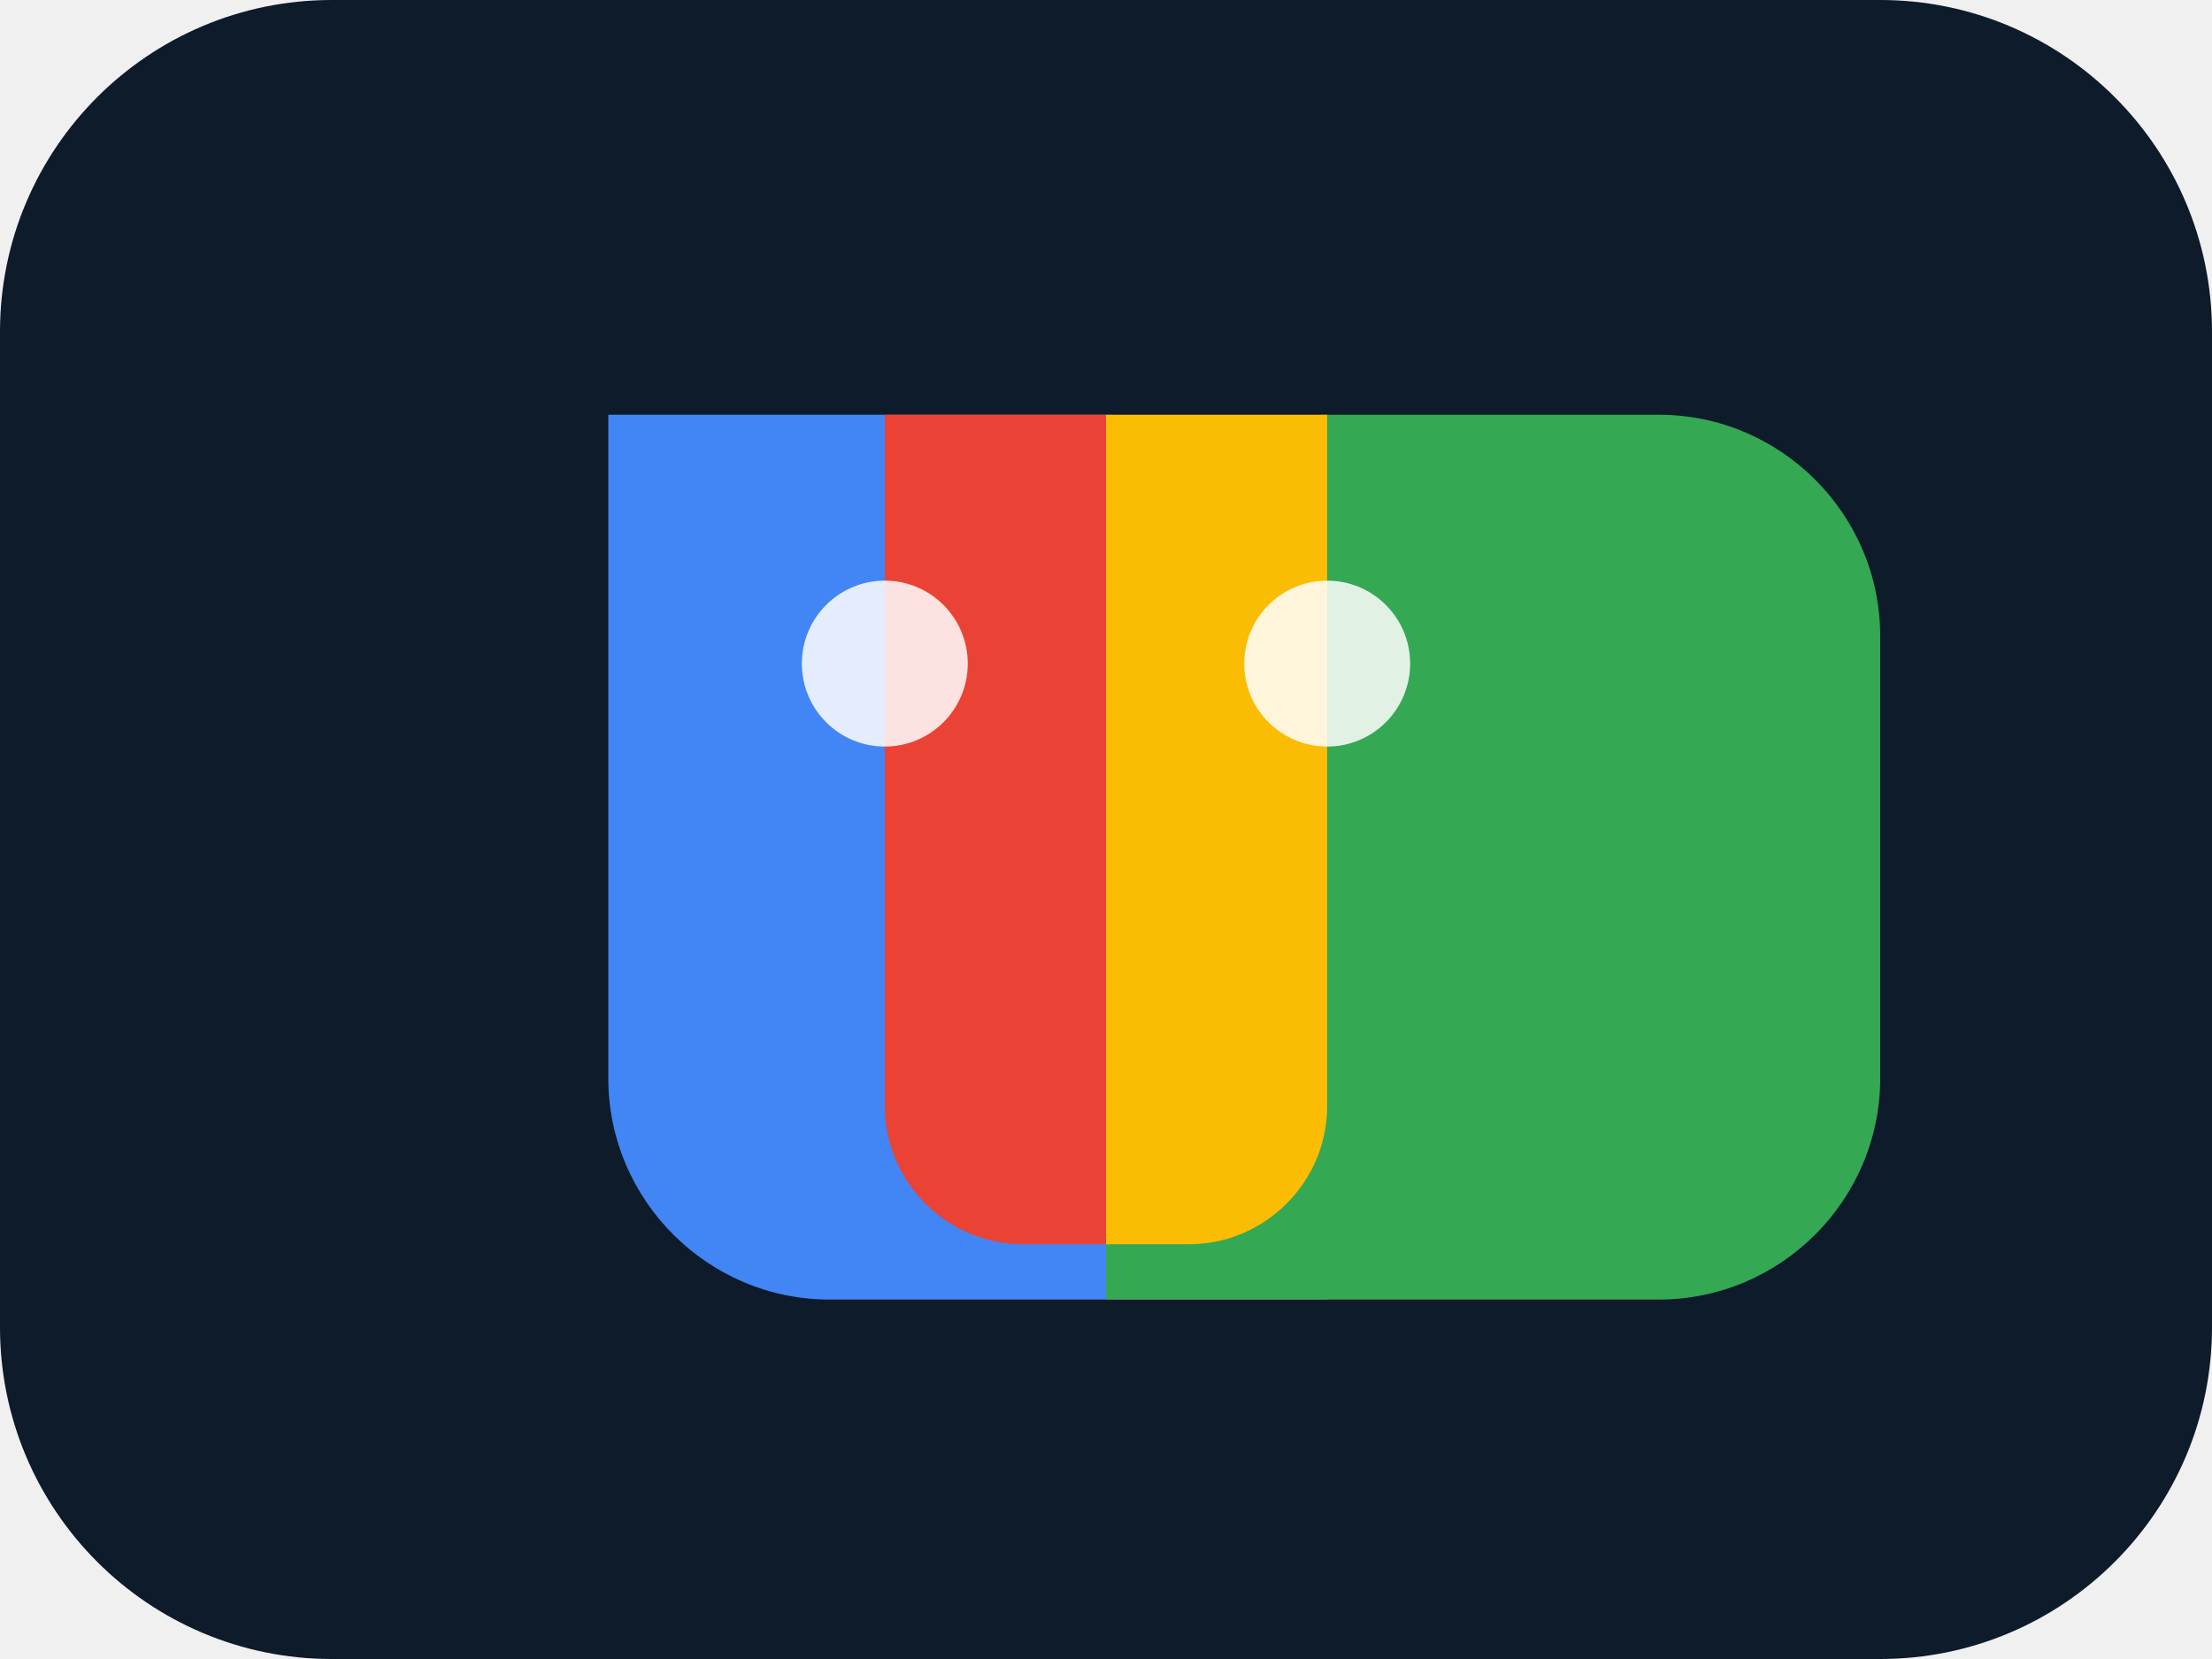
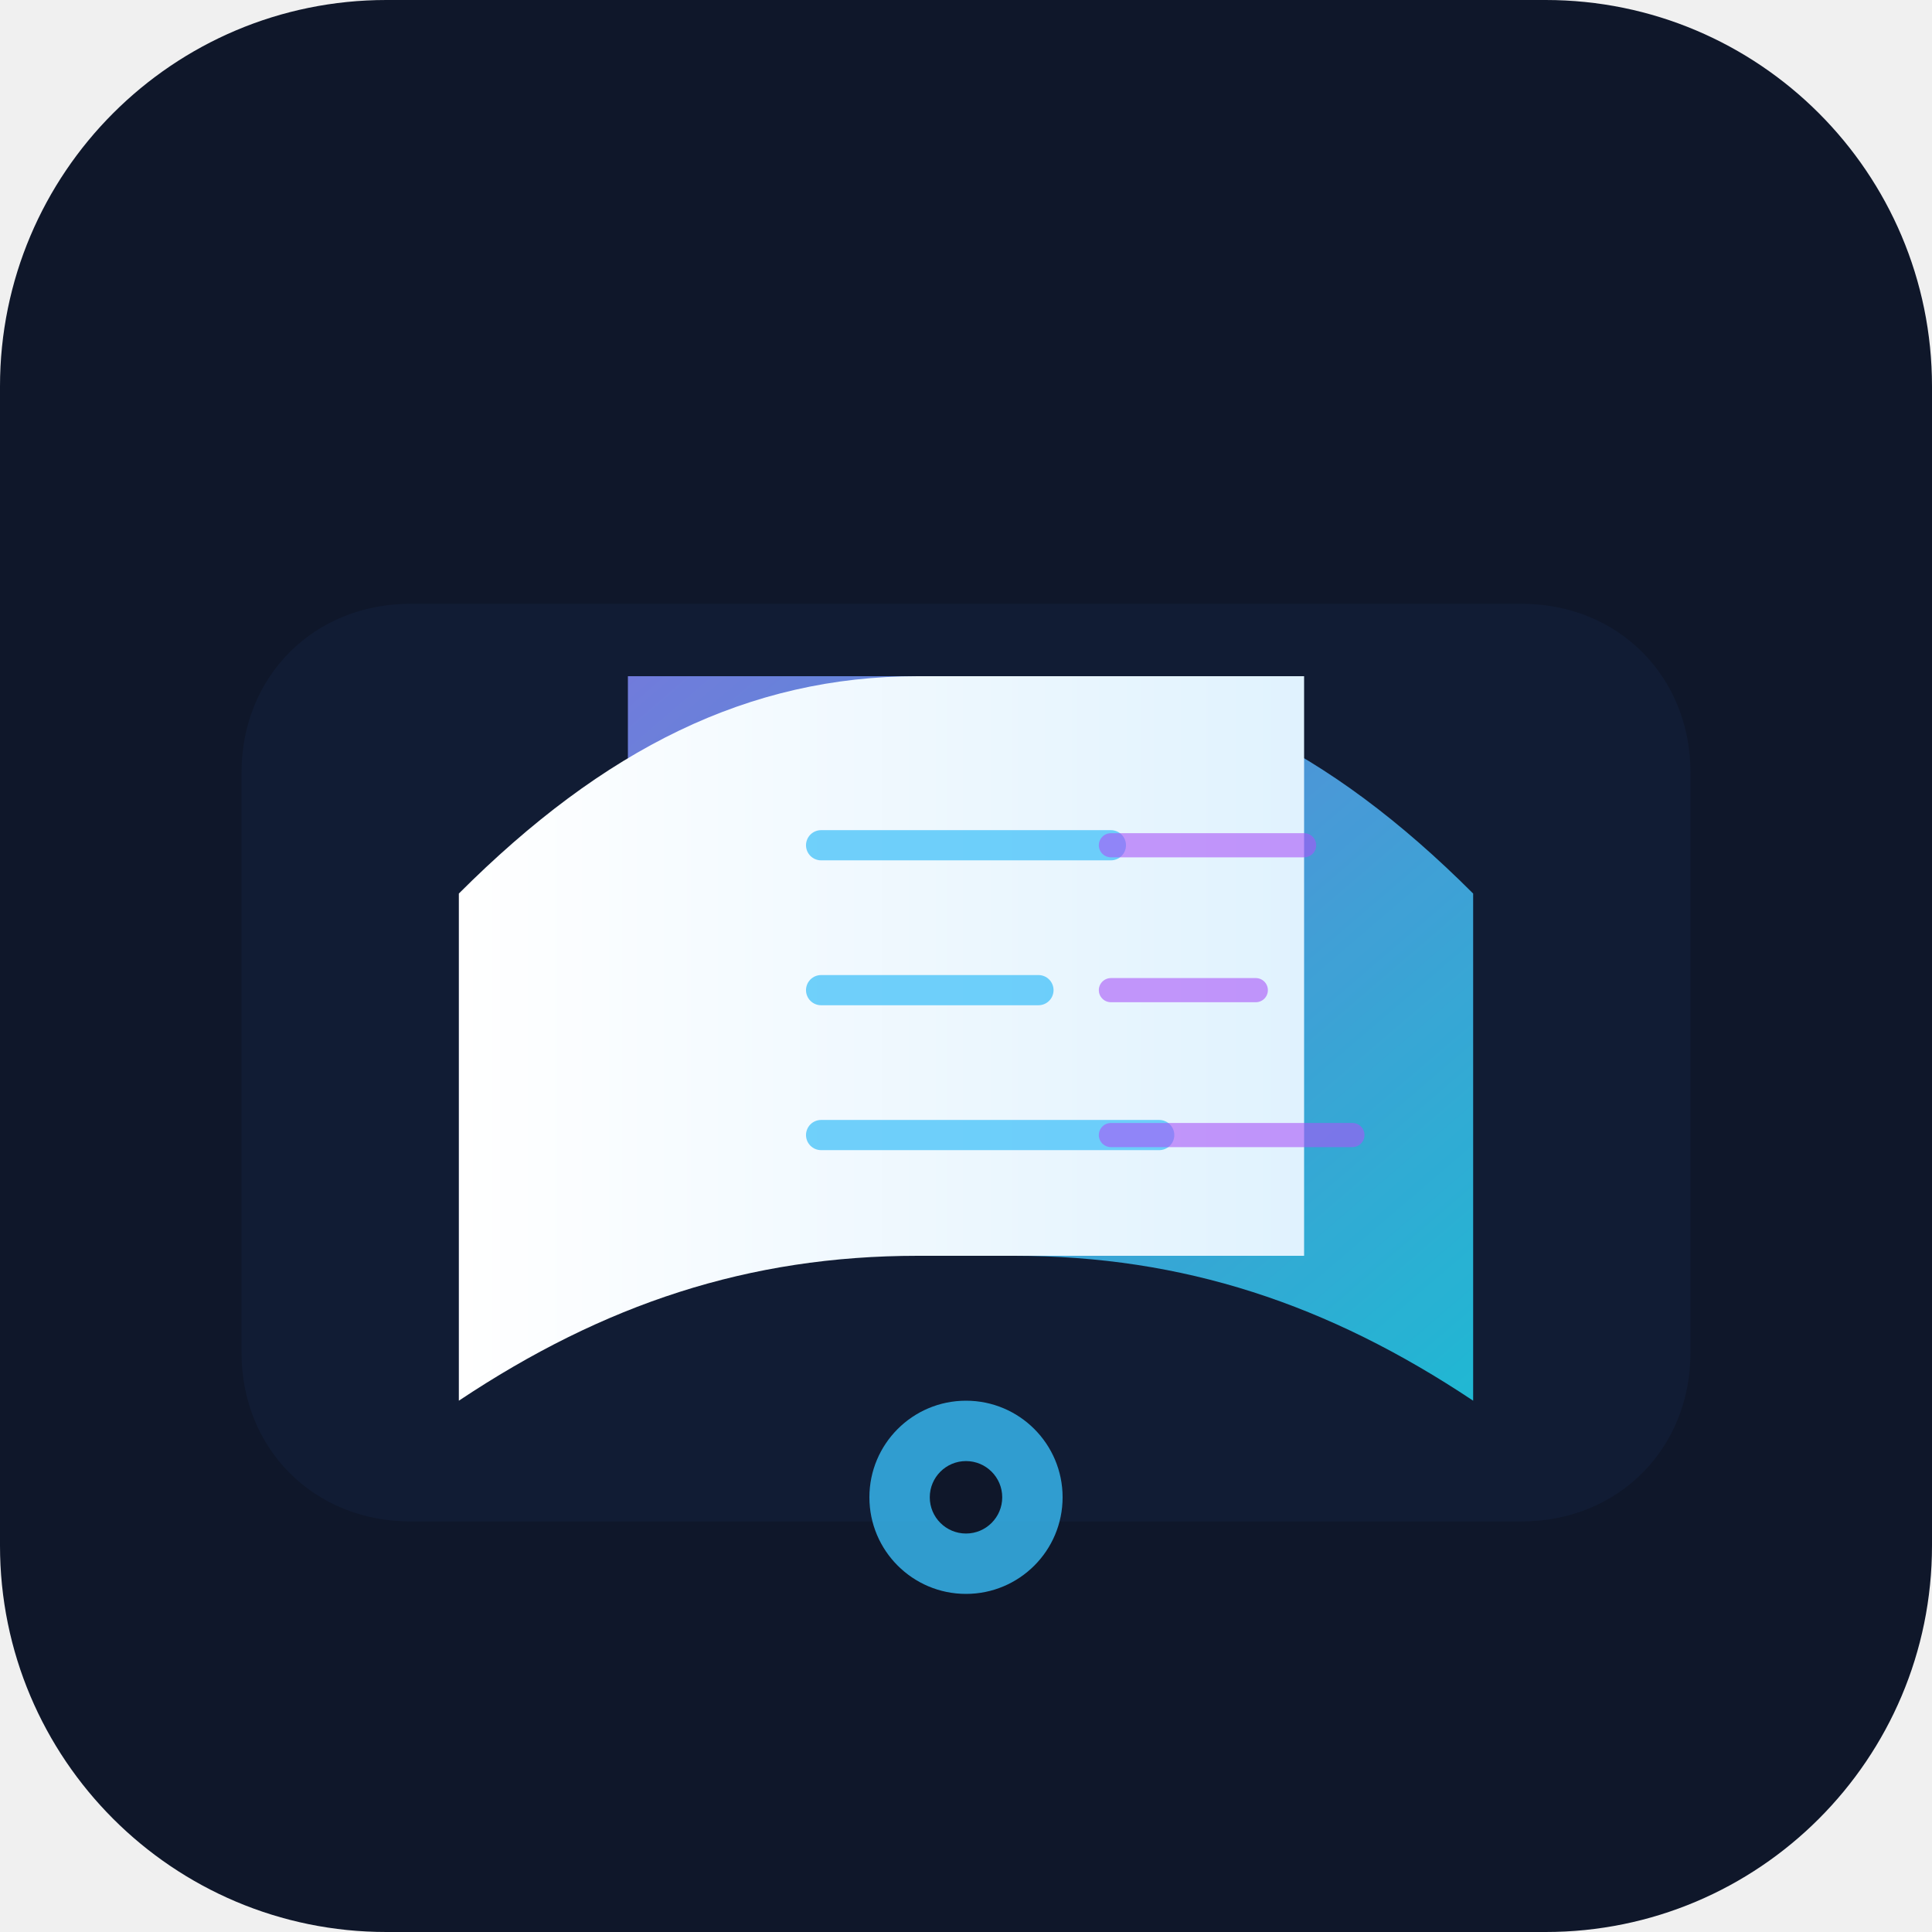
- <svg xmlns="http://www.w3.org/2000/svg" viewBox="0 0 160 120" role="img">
-   <rect width="160" height="120" rx="24" fill="#0d1b2a" />
-   <path fill="#4285f4" d="M44 30h36c8.8 0 16 7.2 16 16v48H60c-8.8 0-16-7.2-16-16V30z" />
-   <path fill="#34a853" d="M120 30H96c-8.8 0-16 7.2-16 16v48h40c8.8 0 16-7.2 16-16V46c0-8.8-7.2-16-16-16z" />
-   <path fill="#fbbc04" d="M80 30h16v50c0 5.5-4.5 10-10 10h-6V30z" />
-   <path fill="#ea4335" d="M80 30H64v50c0 5.5 4.5 10 10 10h6V30z" />
-   <circle cx="64" cy="48" r="6" fill="#fff" opacity="0.85" />
-   <circle cx="96" cy="48" r="6" fill="#fff" opacity="0.85" />
+ <svg xmlns="http://www.w3.org/2000/svg" viewBox="0 0 160 160" role="img" aria-labelledby="title desc">
+   <defs>
+     <linearGradient id="notebook-cover" x1="0%" y1="0%" x2="100%" y2="100%">
+       <stop offset="0%" stop-color="#818cf8" />
+       <stop offset="100%" stop-color="#22d3ee" />
+     </linearGradient>
+     <linearGradient id="notebook-page" x1="0%" y1="0%" x2="100%" y2="0%">
+       <stop offset="0%" stop-color="#ffffff" />
+       <stop offset="100%" stop-color="#e0f2fe" />
+     </linearGradient>
+   </defs>
+   <rect width="160" height="160" rx="32" ry="32" fill="#0f172a" />
+   <path d="M34 50h92c8 0 14 6 14 14v48c0 8-6 14-14 14H34c-8 0-14-6-14-14V64c0-8 6-14 14-14z" fill="#111c34" />
+   <path d="M52 56h32c14 0 26 6 38 18v42c-12-8-24-12-38-12H52z" fill="url(#notebook-cover)" opacity="0.85" />
+   <path d="M108 56H76c-14 0-26 6-38 18v42c12-8 24-12 38-12h32z" fill="url(#notebook-page)" />
+   <g stroke="#38bdf8" stroke-width="2.5" stroke-linecap="round" opacity="0.7">
+     <path d="M68 70h24">
+       <animate attributeName="stroke-dasharray" values="0 32;32 0;0 32" dur="4s" repeatCount="indefinite" />
+     </path>
+     <path d="M68 82h18">
+       <animate attributeName="stroke-dasharray" values="0 24;24 0;0 24" dur="3.4s" repeatCount="indefinite" />
+     </path>
+     <path d="M68 94h28">
+       <animate attributeName="stroke-dasharray" values="0 40;40 0;0 40" dur="5s" repeatCount="indefinite" />
+     </path>
+   </g>
+   <g stroke="#a855f7" stroke-width="2" stroke-linecap="round" opacity="0.6">
+     <path d="M92 70h16">
+       <animate attributeName="stroke-dasharray" values="0 20;20 0;0 20" dur="4.5s" repeatCount="indefinite" />
+     </path>
+     <path d="M92 82h12">
+       <animate attributeName="stroke-dasharray" values="0 16;16 0;0 16" dur="3s" repeatCount="indefinite" />
+     </path>
+     <path d="M92 94h20">
+       <animate attributeName="stroke-dasharray" values="0 28;28 0;0 28" dur="4.8s" repeatCount="indefinite" />
+     </path>
+   </g>
+   <circle cx="80" cy="124" r="8" fill="#38bdf8" opacity="0.8">
+     <animate attributeName="r" values="8;10;8" dur="3.8s" repeatCount="indefinite" />
+   </circle>
+   <circle cx="80" cy="124" r="3" fill="#0f172a">
+     <animate attributeName="r" values="3;5;3" dur="3.8s" repeatCount="indefinite" />
+   </circle>
</svg>
